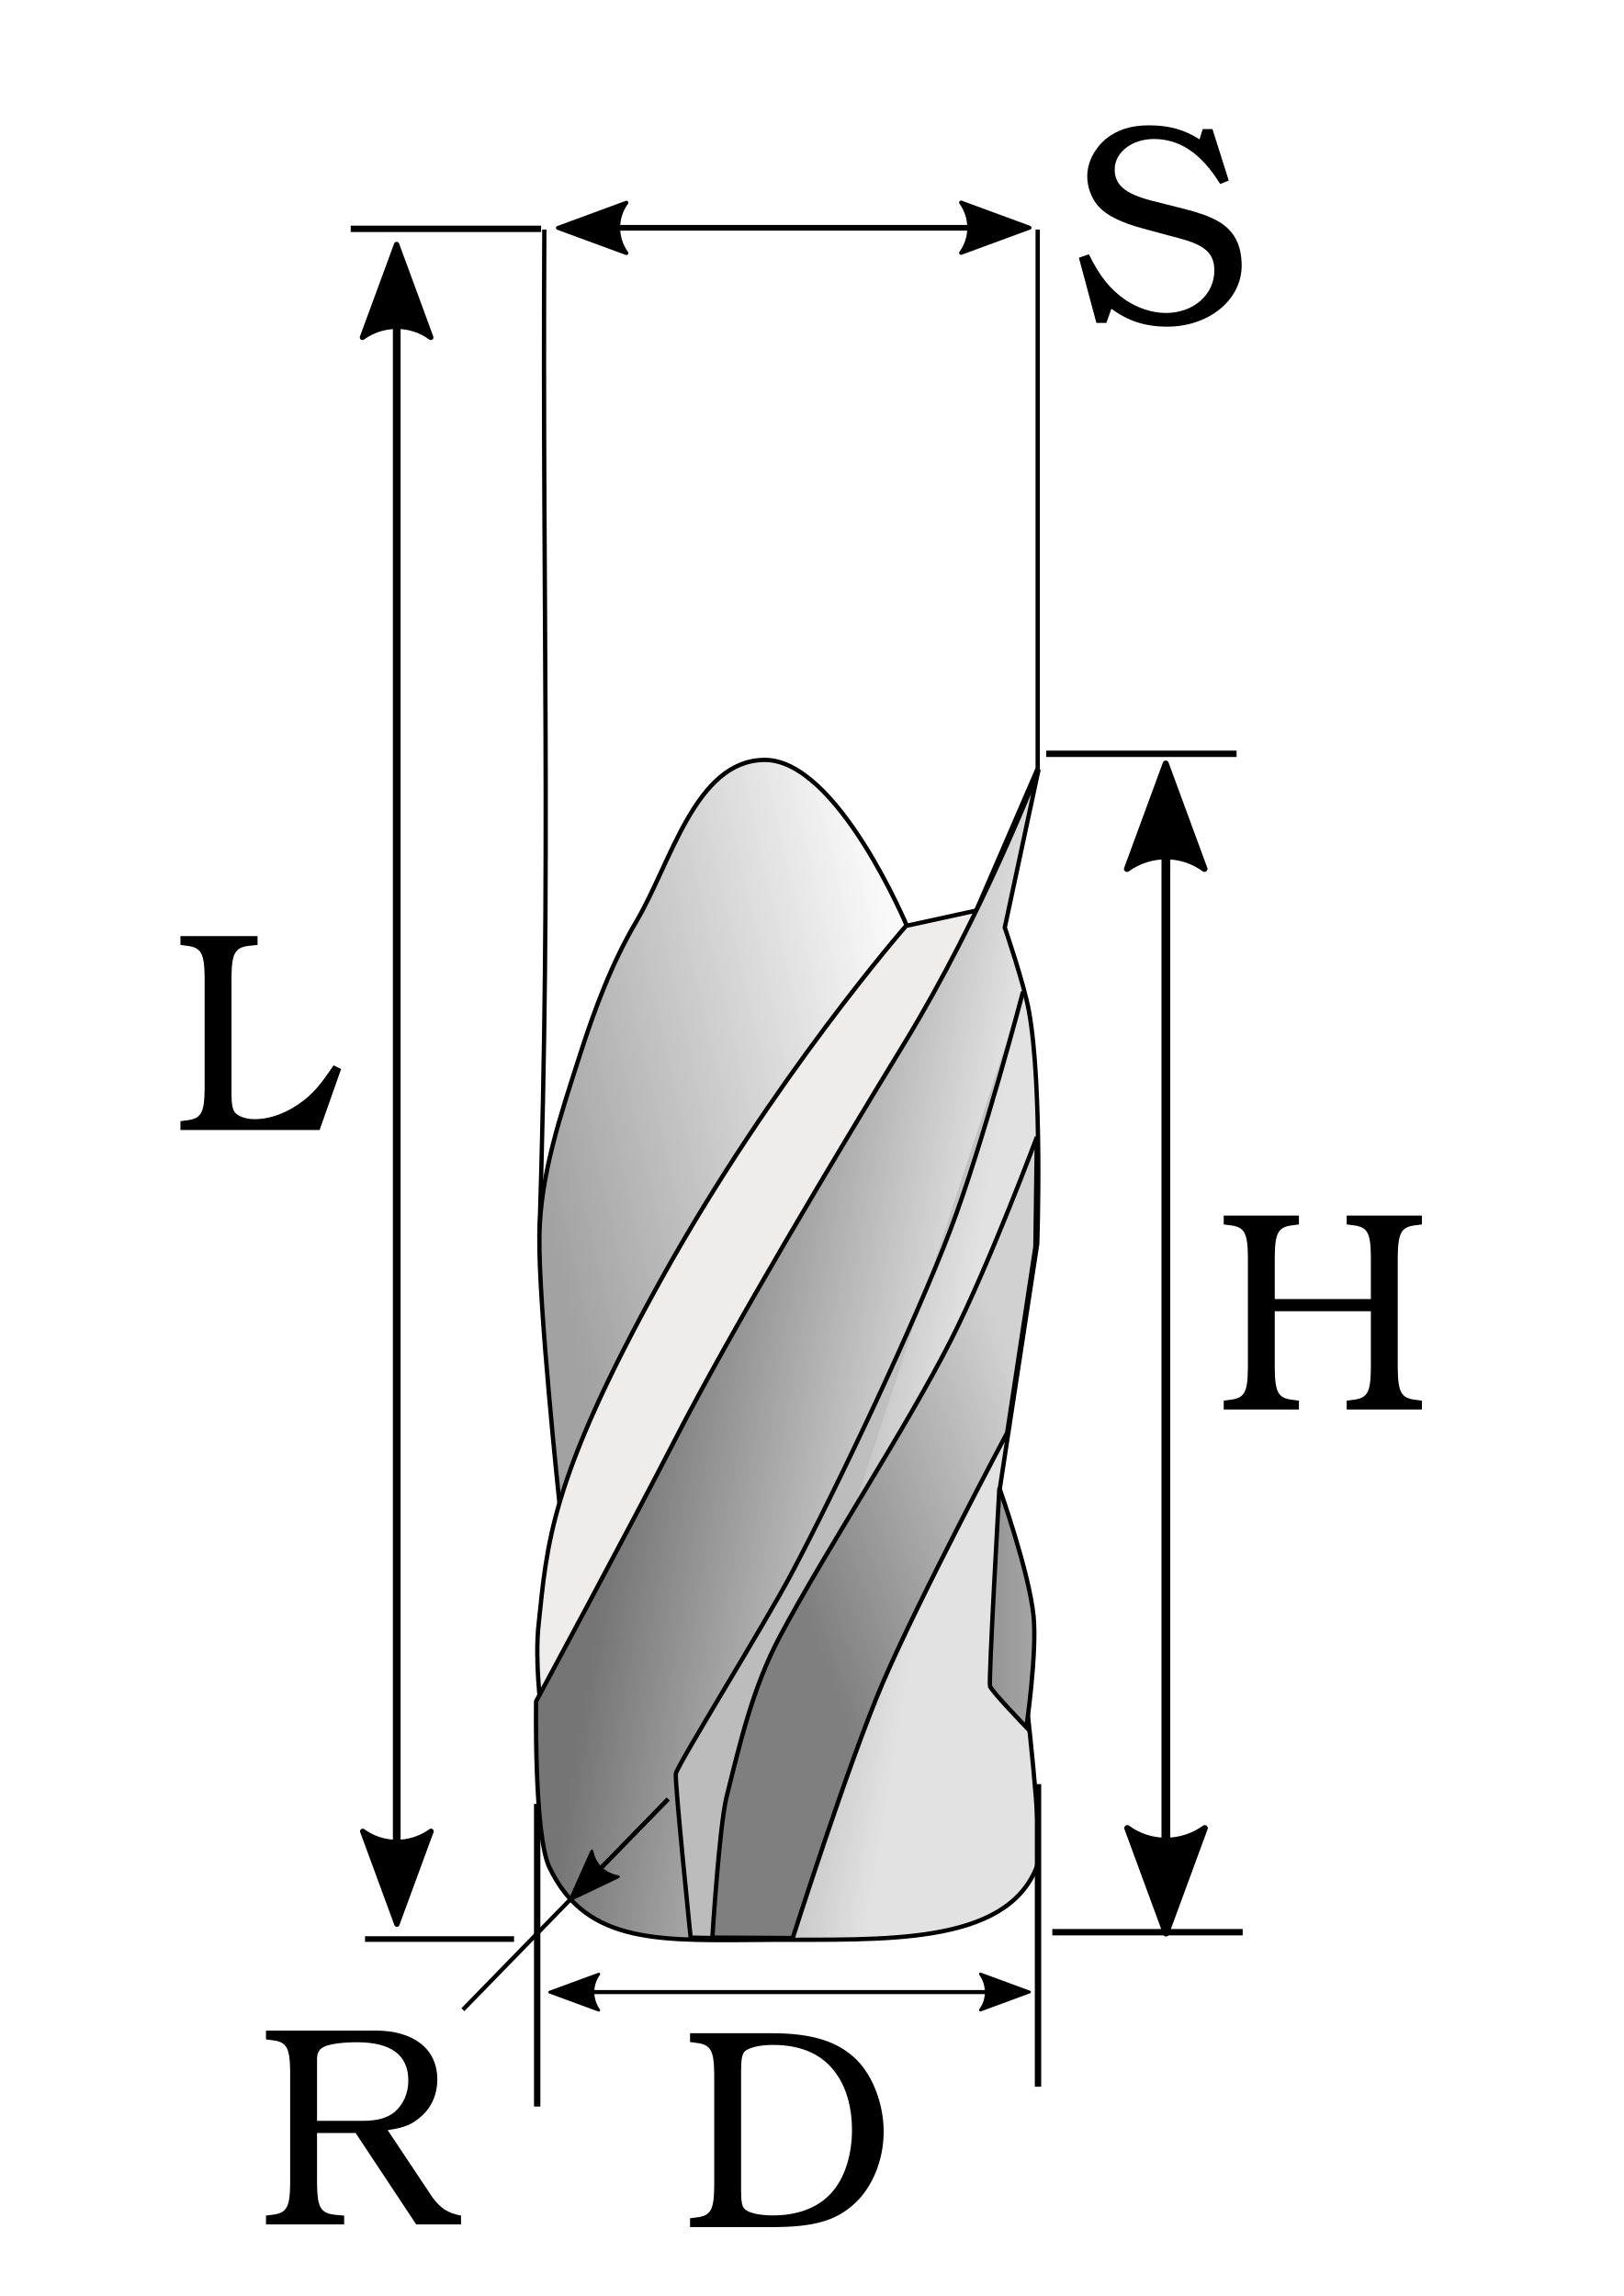
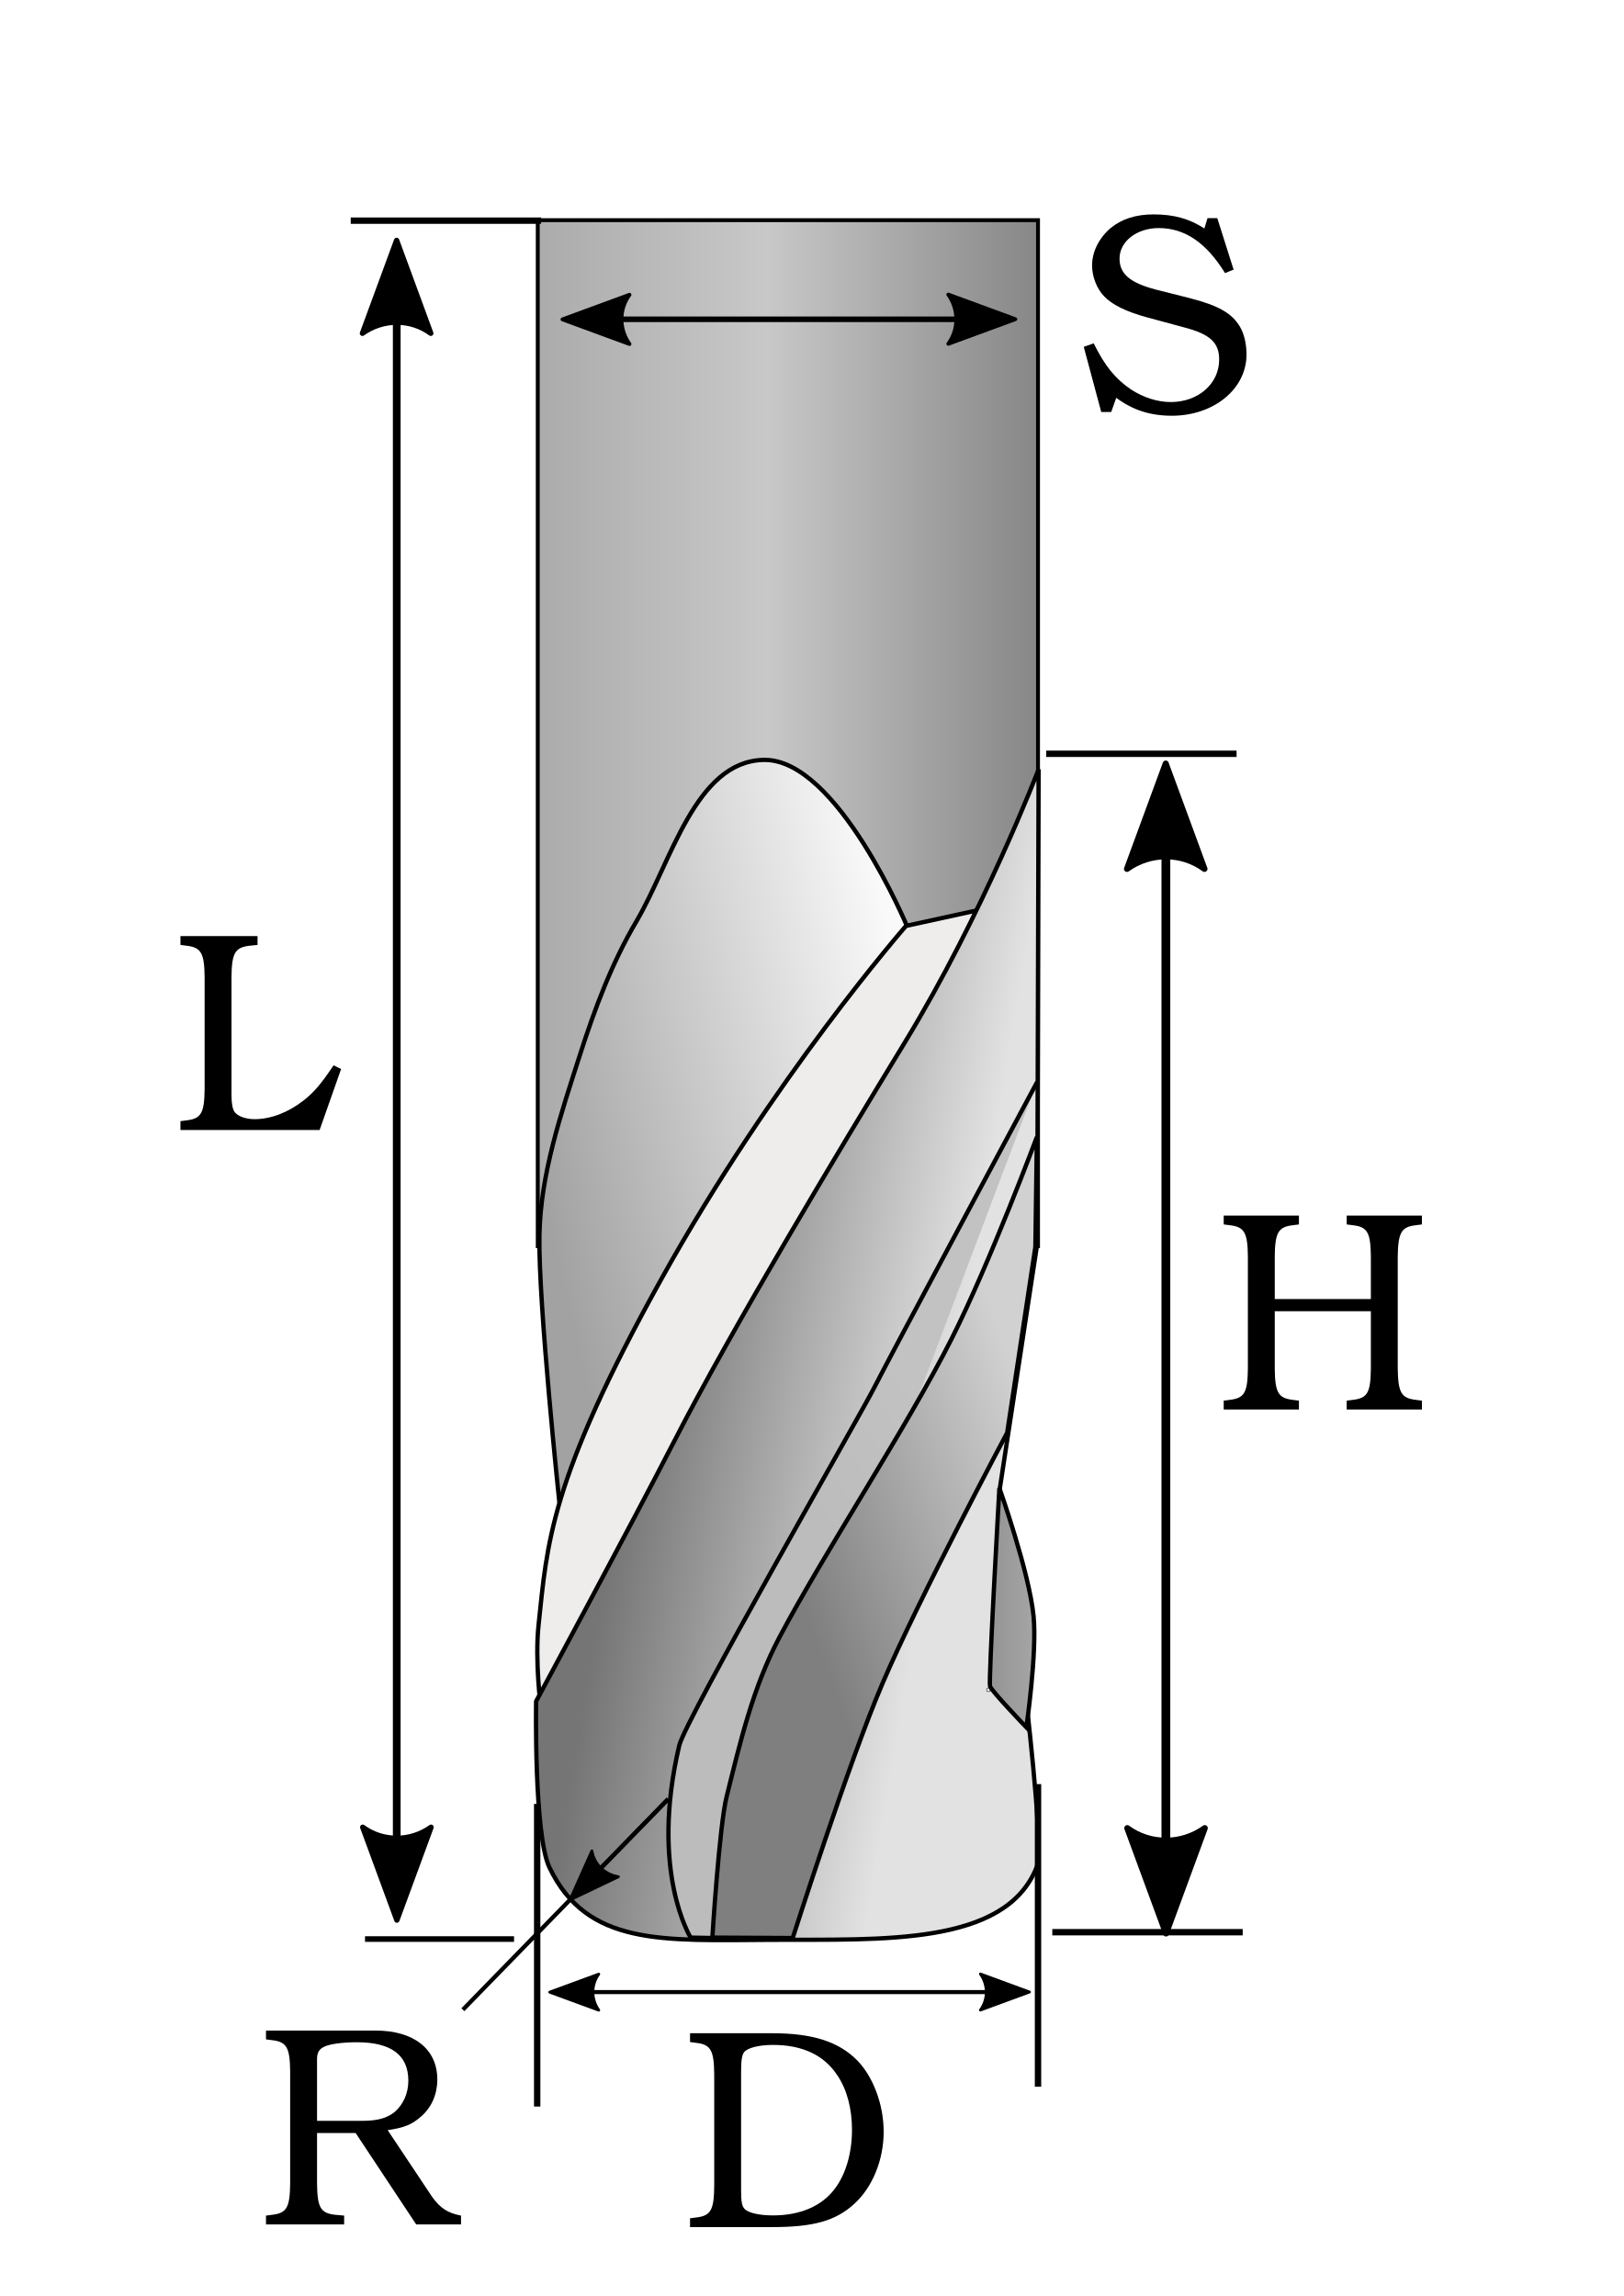
<svg xmlns="http://www.w3.org/2000/svg" xmlns:xlink="http://www.w3.org/1999/xlink" width="210mm" height="297mm" viewBox="0 0 210 297" version="1.1" id="svg5" xml:space="preserve">
  <defs id="defs2">
    <linearGradient id="linearGradient3234">
      <stop style="stop-color:#939393;stop-opacity:1;" offset="0" id="stop3230" />
      <stop style="stop-color:#a6a6a6;stop-opacity:1;" offset="1" id="stop3232" />
    </linearGradient>
    <linearGradient id="linearGradient3197">
      <stop style="stop-color:#c2c2c2;stop-opacity:1;" offset="0" id="stop3193" />
      <stop style="stop-color:#bcbcbc;stop-opacity:1;" offset="1" id="stop3195" />
    </linearGradient>
    <linearGradient id="linearGradient3164">
      <stop style="stop-color:#7f7f7f;stop-opacity:1;" offset="0" id="stop3160" />
      <stop style="stop-color:#d1d1d1;stop-opacity:1;" offset="1" id="stop3162" />
    </linearGradient>
    <linearGradient id="linearGradient2387">
      <stop style="stop-color:#757575;stop-opacity:1;" offset="0" id="stop2383" />
      <stop style="stop-color:#e2e2e2;stop-opacity:1;" offset="1" id="stop2385" />
    </linearGradient>
    <linearGradient id="linearGradient1597">
      <stop style="stop-color:#a2a2a2;stop-opacity:1;" offset="0" id="stop1593" />
      <stop style="stop-color:#f9f9f9;stop-opacity:1;" offset="1" id="stop1595" />
    </linearGradient>
-     <linearGradient xlink:href="#linearGradient1597" id="linearGradient1599" x1="87.436" y1="79.357" x2="111.229" y2="73.904" gradientUnits="userSpaceOnUse" />
-     <linearGradient xlink:href="#linearGradient2387" id="linearGradient2389" x1="96.293" y1="98.227" x2="115.444" y2="101.376" gradientUnits="userSpaceOnUse" />
-     <linearGradient xlink:href="#linearGradient3164" id="linearGradient3166" x1="105.298" y1="113.64" x2="121.385" y2="107.85" gradientUnits="userSpaceOnUse" />
-     <linearGradient xlink:href="#linearGradient3197" id="linearGradient3199" x1="114.565" y1="99.303" x2="106.6" y2="108.478" gradientUnits="userSpaceOnUse" />
-     <linearGradient xlink:href="#linearGradient3234" id="linearGradient3236" x1="117.317" y1="115.817" x2="120.314" y2="115.817" gradientUnits="userSpaceOnUse" />
+     <linearGradient xlink:href="#linearGradient1597" id="linearGradient1599" x1="87.436" y1="79.357" x2="111.229" y2="73.904" gradientUnits="userSpaceOnUse" gradientTransform="matrix(2.103853,0,0,2.103853,-119.0724,-35.438)" />
+     <linearGradient xlink:href="#linearGradient2387" id="linearGradient2389" x1="96.293" y1="98.227" x2="115.444" y2="101.376" gradientUnits="userSpaceOnUse" gradientTransform="matrix(2.103853,0,0,2.103853,-119.0724,-35.438)" />
+     <linearGradient xlink:href="#linearGradient3164" id="linearGradient3166" x1="105.298" y1="113.64" x2="121.385" y2="107.85" gradientUnits="userSpaceOnUse" gradientTransform="matrix(2.103853,0,0,2.103853,-119.0724,-35.438)" />
+     <linearGradient xlink:href="#linearGradient3197" id="linearGradient3199" x1="113.281" y1="102.622" x2="105.231" y2="108.071" gradientUnits="userSpaceOnUse" gradientTransform="matrix(2.103853,0,0,2.103853,-119.0724,-35.438)" />
+     <linearGradient xlink:href="#linearGradient3234" id="linearGradient3236" x1="117.317" y1="115.817" x2="120.314" y2="115.817" gradientUnits="userSpaceOnUse" gradientTransform="matrix(2.103853,0,0,2.103853,-119.0724,-35.438)" />
    <marker style="overflow:visible" id="marker1181-3" refX="0" refY="0" orient="auto">
      <path transform="matrix(1.1,0,0,1.1,1.1,0)" d="M 8.719,4.034 -2.207,0.016 8.719,-4.002 c -1.745,2.372 -1.735,5.617 -6e-7,8.035 z" style="fill:#000000;fill-opacity:1;fill-rule:evenodd;stroke:#000000;stroke-width:0.625;stroke-linejoin:round;stroke-opacity:1" id="path1179-6" />
    </marker>
    <marker style="overflow:visible" id="marker1185-7" refX="0" refY="0" orient="auto">
      <path transform="matrix(-1.1,0,0,-1.1,-1.1,0)" d="M 8.719,4.034 -2.207,0.016 8.719,-4.002 c -1.745,2.372 -1.735,5.617 -6e-7,8.035 z" style="fill:#000000;fill-opacity:1;fill-rule:evenodd;stroke:#000000;stroke-width:0.625;stroke-linejoin:round;stroke-opacity:1" id="path1183-5" />
    </marker>
    <marker style="overflow:visible" id="marker1181-3-6" refX="0" refY="0" orient="auto">
      <path transform="matrix(1.1,0,0,1.1,1.1,0)" d="M 8.719,4.034 -2.207,0.016 8.719,-4.002 c -1.745,2.372 -1.735,5.617 -6e-7,8.035 z" style="fill:#000000;fill-opacity:1;fill-rule:evenodd;stroke:#000000;stroke-width:0.625;stroke-linejoin:round;stroke-opacity:1" id="path1179-6-7" />
    </marker>
    <marker style="overflow:visible" id="marker1185-7-5" refX="0" refY="0" orient="auto">
      <path transform="matrix(-1.1,0,0,-1.1,-1.1,0)" d="M 8.719,4.034 -2.207,0.016 8.719,-4.002 c -1.745,2.372 -1.735,5.617 -6e-7,8.035 z" style="fill:#000000;fill-opacity:1;fill-rule:evenodd;stroke:#000000;stroke-width:0.625;stroke-linejoin:round;stroke-opacity:1" id="path1183-5-3" />
    </marker>
    <marker style="overflow:visible" id="Arrow2Lstart-3" refX="0" refY="0" orient="auto">
      <path transform="matrix(1.1,0,0,1.1,1.1,0)" d="M 8.719,4.034 -2.207,0.016 8.719,-4.002 c -1.745,2.372 -1.735,5.617 -6e-7,8.035 z" style="fill:#000000;fill-opacity:1;fill-rule:evenodd;stroke:#000000;stroke-width:0.625;stroke-linejoin:round;stroke-opacity:1" id="path917-5" />
    </marker>
    <marker style="overflow:visible" id="Arrow2Lend-6" refX="0" refY="0" orient="auto">
      <path transform="matrix(-1.1,0,0,-1.1,-1.1,0)" d="M 8.719,4.034 -2.207,0.016 8.719,-4.002 c -1.745,2.372 -1.735,5.617 -6e-7,8.035 z" style="fill:#000000;fill-opacity:1;fill-rule:evenodd;stroke:#000000;stroke-width:0.625;stroke-linejoin:round;stroke-opacity:1" id="path920-2" />
    </marker>
    <marker style="overflow:visible" id="marker1181" refX="0" refY="0" orient="auto">
      <path transform="matrix(1.1,0,0,1.1,1.1,0)" d="M 8.719,4.034 -2.207,0.016 8.719,-4.002 c -1.745,2.372 -1.735,5.617 -6e-7,8.035 z" style="fill:#000000;fill-opacity:1;fill-rule:evenodd;stroke:#000000;stroke-width:0.625;stroke-linejoin:round;stroke-opacity:1" id="path1179" />
    </marker>
    <marker style="overflow:visible" id="marker1185" refX="0" refY="0" orient="auto">
      <path transform="matrix(-1.1,0,0,-1.1,-1.1,0)" d="M 8.719,4.034 -2.207,0.016 8.719,-4.002 c -1.745,2.372 -1.735,5.617 -6e-7,8.035 z" style="fill:#000000;fill-opacity:1;fill-rule:evenodd;stroke:#000000;stroke-width:0.625;stroke-linejoin:round;stroke-opacity:1" id="path1183" />
    </marker>
    <marker style="overflow:visible" id="marker1173" refX="0" refY="0" orient="auto">
      <path transform="matrix(1.1,0,0,1.1,1.1,0)" d="M 8.719,4.034 -2.207,0.016 8.719,-4.002 c -1.745,2.372 -1.735,5.617 -6e-7,8.035 z" style="fill:#000000;fill-opacity:1;fill-rule:evenodd;stroke:#000000;stroke-width:0.625;stroke-linejoin:round;stroke-opacity:1" id="path1171" />
    </marker>
    <marker style="overflow:visible" id="marker1177" refX="0" refY="0" orient="auto">
      <path transform="matrix(-1.1,0,0,-1.1,-1.1,0)" d="M 8.719,4.034 -2.207,0.016 8.719,-4.002 c -1.745,2.372 -1.735,5.617 -6e-7,8.035 z" style="fill:#000000;fill-opacity:1;fill-rule:evenodd;stroke:#000000;stroke-width:0.625;stroke-linejoin:round;stroke-opacity:1" id="path1175" />
    </marker>
    <marker style="overflow:visible" id="Arrow2Lstart" refX="0" refY="0" orient="auto">
      <path transform="matrix(1.1,0,0,1.1,1.1,0)" d="M 8.719,4.034 -2.207,0.016 8.719,-4.002 c -1.745,2.372 -1.735,5.617 -6e-7,8.035 z" style="fill:#000000;fill-opacity:1;fill-rule:evenodd;stroke:#000000;stroke-width:0.625;stroke-linejoin:round;stroke-opacity:1" id="path917" />
    </marker>
    <marker style="overflow:visible" id="Arrow2Lend" refX="0" refY="0" orient="auto">
      <path transform="matrix(-1.1,0,0,-1.1,-1.1,0)" d="M 8.719,4.034 -2.207,0.016 8.719,-4.002 c -1.745,2.372 -1.735,5.617 -6e-7,8.035 z" style="fill:#000000;fill-opacity:1;fill-rule:evenodd;stroke:#000000;stroke-width:0.625;stroke-linejoin:round;stroke-opacity:1" id="path920" />
    </marker>
    <marker style="overflow:visible" id="Arrow2Lstart-5" refX="0" refY="0" orient="auto">
      <path transform="matrix(1.1,0,0,1.1,1.1,0)" d="M 8.719,4.034 -2.207,0.016 8.719,-4.002 c -1.745,2.372 -1.735,5.617 -6e-7,8.035 z" style="fill:#000000;fill-opacity:1;fill-rule:evenodd;stroke:#000000;stroke-width:0.625;stroke-linejoin:round;stroke-opacity:1" id="path917-3" />
    </marker>
    <marker style="overflow:visible" id="Arrow2Lend-5" refX="0" refY="0" orient="auto">
      <path transform="matrix(-1.1,0,0,-1.1,-1.1,0)" d="M 8.719,4.034 -2.207,0.016 8.719,-4.002 c -1.745,2.372 -1.735,5.617 -6e-7,8.035 z" style="fill:#000000;fill-opacity:1;fill-rule:evenodd;stroke:#000000;stroke-width:0.625;stroke-linejoin:round;stroke-opacity:1" id="path920-6" />
    </marker>
+     <linearGradient xlink:href="#linearGradient12" id="linearGradient13" x1="69.705" y1="103.071" x2="134.928" y2="103.071" gradientUnits="userSpaceOnUse" gradientTransform="matrix(0.9970465,0,0,1.082342,-0.2797664,-12.03352)" />
+     <linearGradient id="linearGradient12">
+       <stop style="stop-color:#ababab;stop-opacity:1;" offset="0" id="stop12" />
+       <stop style="stop-color:#c8c8c8;stop-opacity:1;" offset="0.461" id="stop14" />
+       <stop style="stop-color:#878787;stop-opacity:1;" offset="1" id="stop13" />
+     </linearGradient>
  </defs>
  <g id="layer1">
-     <g id="g8077" transform="matrix(2.103853,0,0,2.103853,-119.0724,-35.438)">
-       <path style="fill:none;fill-opacity:1;stroke:#000000;stroke-width:0.265px;stroke-linecap:butt;stroke-linejoin:miter;stroke-opacity:1" d="m 89.757,92.836 c 0.735,-23.183 0.176,-37.969 0.303,-61.879 m 30.33,0 v 33.134 l -3.873,8.954" id="path2327" />
-       <path style="fill:url(#linearGradient1599);fill-opacity:1;stroke:#000000;stroke-width:0.265px;stroke-linecap:butt;stroke-linejoin:miter;stroke-opacity:1" d="m 90.988,109.252 c 0,0 -1.301,-12.27 -1.231,-16.443 0.063,-3.785 1.329,-7.476 2.484,-11.081 0.908,-2.834 1.96,-5.662 3.474,-8.225 2.145,-3.631 3.614,-9.849 7.83,-9.936 4.531,-0.094 8.852,10.319 8.852,10.319" id="path718" />
-       <path style="fill:#efecec;fill-opacity:1;stroke:#000000;stroke-width:0.265px;stroke-linecap:butt;stroke-linejoin:miter;stroke-opacity:1" d="m 89.844,121.818 c 0,0 -0.375,-2.854 -0.138,-5.073 0.53,-4.964 0.651,-8.842 7.539,-21.245 6.887,-12.403 15.05,-21.727 15.05,-21.727 l 4.456,-0.974" id="path716" />
-       <path style="fill:url(#linearGradient2389);fill-opacity:1;stroke:#000000;stroke-width:0.265px;stroke-linecap:butt;stroke-linejoin:miter;stroke-opacity:1" d="m 98.009,105.527 c -2.556,4.983 -8.455,15.921 -8.455,15.921 0,0 -0.139,8.21 0.818,10.211 2.319,4.849 6.938,4.491 13.68,4.454 6.741,-0.036 14.333,0.394 16.27,-4.454 0.722,-1.806 -2.278,-23.182 -2.278,-23.182 l 2.317,-15.158 c 0,0 0.337,-9.604 -0.508,-14.298 -0.308,-1.71 -1.487,-5.148 -1.487,-5.148 l 2.079,-9.725 c 0,0 -3.368,8.825 -8.245,16.825 -4.12,6.757 -10.579,17.512 -14.191,24.554 z" id="path726" />
-       <path style="fill:url(#linearGradient3199);fill-opacity:1;stroke:#000000;stroke-width:0.265px;stroke-linecap:butt;stroke-linejoin:miter;stroke-opacity:1" d="m 119.488,77.813 c 0,0 -2.452,9.355 -4.476,14.674 -2.157,5.668 -6.932,15.777 -9.773,21.135 -1.638,3.09 -6.943,11.646 -7.093,12.266 -0.09,0.371 0.909,10.09 0.909,10.09 l 1.405,0.028" id="path728-3" />
-       <path style="fill:url(#linearGradient3236);fill-opacity:1;stroke:#000000;stroke-width:0.265px;stroke-linecap:butt;stroke-linejoin:miter;stroke-opacity:1" d="m 118.035,108.343 c 0,0 -0.679,11.906 -0.575,12.186 0.122,0.328 2.233,2.52 2.233,2.52 0,0 0.666,-4.566 0.442,-6.839 -0.266,-2.701 -2.1,-7.867 -2.1,-7.867 z" id="path732" />
-       <path style="fill:url(#linearGradient3166);fill-opacity:1;stroke:#000000;stroke-width:0.265px;stroke-linecap:butt;stroke-linejoin:miter;stroke-opacity:1" d="m 100.389,135.977 c 0,0 0.427,-6.855 0.877,-8.663 0.844,-3.394 1.619,-6.729 3.257,-9.819 2.841,-5.358 7.809,-12.856 10.573,-18.331 2.362,-4.68 5.243,-12.412 5.243,-12.412 l -0.092,6.766 -1.733,11.416 c 0,0 -5.403,10.133 -7.665,15.415 -2.077,4.851 -5.519,15.655 -5.519,15.655 z" id="path728" />
-       <circle id="path948" style="fill:#e33636;stroke:#000000;stroke-width:0.265" cx="117.361" cy="120.743" r="0" />
-       <circle id="path950" style="fill:#e33636;stroke:#000000;stroke-width:0.265" cx="119.818" cy="122.597" r="0" />
-     </g>
+     <rect style="fill:url(#linearGradient13);stroke:#000000;stroke-width:0.505;stroke-dasharray:none;stroke-opacity:1" id="rect11" width="64.699" height="132.719" x="69.551" y="28.48" ry="0" />
+     <path style="fill:url(#linearGradient1599);fill-opacity:1;stroke:#000000;stroke-width:0.557px;stroke-linecap:butt;stroke-linejoin:miter;stroke-opacity:1" d="m 72.353,194.412 c 0,0 -2.737,-25.814 -2.59,-34.593 0.134,-7.963 2.795,-15.729 5.226,-23.314 1.91,-5.963 4.124,-11.913 7.309,-17.304 4.512,-7.639 7.604,-20.72 16.474,-20.904 9.532,-0.198 18.624,21.709 18.624,21.709" id="path718" />
+     <path style="fill:#efecec;fill-opacity:1;stroke:#000000;stroke-width:0.557px;stroke-linecap:butt;stroke-linejoin:miter;stroke-opacity:1" d="m 69.947,220.849 c 0,0 -0.788,-6.003 -0.29,-10.673 1.114,-10.444 1.371,-18.602 15.861,-44.696 14.49,-26.094 31.663,-45.71 31.663,-45.71 l 9.375,-2.049" id="path716" />
+     <path style="fill:url(#linearGradient2389);fill-opacity:1;stroke:#000000;stroke-width:0.557px;stroke-linecap:butt;stroke-linejoin:miter;stroke-opacity:1" d="m 87.124,186.575 c -5.378,10.484 -17.787,33.496 -17.787,33.496 0,0 -0.292,17.273 1.72,21.483 4.878,10.203 14.598,9.448 28.781,9.371 14.183,-0.076 30.154,0.829 34.229,-9.371 1.518,-3.8 -4.792,-48.771 -4.792,-48.771 l 4.875,-31.891 0.177,-61.371 c 0,0 -7.086,18.568 -17.347,35.396 -8.667,14.216 -22.258,36.843 -29.857,51.658 z" id="path726" />
+     <path style="fill:url(#linearGradient3199);fill-opacity:1;stroke:#000000;stroke-width:0.557px;stroke-linecap:butt;stroke-linejoin:miter;stroke-opacity:1" d="m 134.14,139.957 c 0,0 -19.414,36.219 -21.058,39.509 -1.644,3.291 -24.429,42.924 -25.228,46.31 -3.858,16.358 1.472,24.861 1.472,24.861 l 2.955,0.059" id="path728-3" />
+     <path style="fill:url(#linearGradient3236);fill-opacity:1;stroke:#000000;stroke-width:0.557px;stroke-linecap:butt;stroke-linejoin:miter;stroke-opacity:1" d="m 129.256,192.5 c 0,0 -1.429,25.049 -1.21,25.637 0.256,0.689 4.698,5.303 4.698,5.303 0,0 1.401,-9.605 0.93,-14.388 -0.56,-5.683 -4.418,-16.552 -4.418,-16.552 z" id="path732" />
+     <path style="fill:url(#linearGradient3166);fill-opacity:1;stroke:#000000;stroke-width:0.557px;stroke-linecap:butt;stroke-linejoin:miter;stroke-opacity:1" d="m 92.131,250.638 c 0,0 0.899,-14.421 1.845,-18.226 1.776,-7.14 3.406,-14.157 6.852,-20.658 5.976,-11.272 16.428,-27.046 22.243,-38.565 4.97,-9.845 11.031,-26.112 11.031,-26.112 l -0.194,14.236 -3.647,24.017 c 0,0 -11.368,21.319 -16.126,32.431 -4.37,10.205 -11.612,32.935 -11.612,32.935 z" id="path728" />
+     <circle id="path948" style="fill:#e33636;stroke:#000000;stroke-width:0.557" cx="127.839" cy="218.588" r="0.001" />
+     <circle id="path950" style="fill:#e33636;stroke:#000000;stroke-width:0.557" cx="133.006" cy="222.489" r="0.001" />
    <path id="path4538-5" d="m 134.251,269.931 v -39.147" style="fill:none;stroke:#000000;stroke-width:0.824;stroke-linecap:butt;stroke-linejoin:miter;stroke-miterlimit:4;stroke-dasharray:none;stroke-opacity:1" />
-     <path id="path4542-3" d="M 73.133,29.467 H 132.177" style="fill:none;stroke:#000000;stroke-width:0.737;stroke-linecap:butt;stroke-linejoin:miter;stroke-miterlimit:4;stroke-dasharray:none;stroke-opacity:1;marker-start:url(#marker1181);marker-end:url(#marker1185)" />
+     <path id="path4542-3" d="M 73.706,41.302 H 130.358" style="fill:none;stroke:#000000;stroke-width:0.721;stroke-linecap:butt;stroke-linejoin:miter;stroke-miterlimit:4;stroke-dasharray:none;stroke-opacity:1;marker-start:url(#marker1181);marker-end:url(#marker1185)" />
    <path id="path4548" d="M 71.796,257.687 H 132.446" style="fill:none;stroke:#000000;stroke-width:0.528;stroke-linecap:butt;stroke-linejoin:miter;stroke-miterlimit:4;stroke-dasharray:none;stroke-opacity:1;marker-start:url(#marker1173);marker-end:url(#marker1177)" />
-     <text transform="scale(0.9713161,1.029531)" id="shank_diameter" y="40.574" x="142.662" style="font-style:normal;font-variant:normal;font-weight:normal;font-stretch:normal;font-size:35.771px;line-height:1.25;font-family:'URW Bookman L';-inkscape-font-specification:'URW Bookman L, Normal';font-variant-ligatures:normal;font-variant-caps:normal;font-variant-numeric:normal;font-feature-settings:normal;text-align:start;letter-spacing:0px;word-spacing:0px;writing-mode:lr-tb;text-anchor:start;fill:#000000;fill-opacity:1;stroke:none;stroke-width:3.354" xml:space="preserve">
-       <tspan style="font-style:normal;font-variant:normal;font-weight:normal;font-stretch:normal;font-size:35.771px;font-family:'URW Bookman L';-inkscape-font-specification:'URW Bookman L, Normal';font-variant-ligatures:normal;font-variant-caps:normal;font-variant-numeric:normal;font-feature-settings:normal;text-align:start;writing-mode:lr-tb;text-anchor:start;stroke-width:3.354" y="40.574" x="142.662" id="tspan5678">S</tspan>
+     <text transform="scale(0.9713161,1.029531)" id="shank_diameter" y="51.767" x="143.303" style="font-style:normal;font-variant:normal;font-weight:normal;font-stretch:normal;font-size:35.771px;line-height:1.25;font-family:'URW Bookman L';-inkscape-font-specification:'URW Bookman L, Normal';font-variant-ligatures:normal;font-variant-caps:normal;font-variant-numeric:normal;font-feature-settings:normal;text-align:start;letter-spacing:0px;word-spacing:0px;writing-mode:lr-tb;text-anchor:start;fill:#000000;fill-opacity:1;stroke:none;stroke-width:3.354" xml:space="preserve">
+       <tspan style="font-style:normal;font-variant:normal;font-weight:normal;font-stretch:normal;font-size:35.771px;font-family:'URW Bookman L';-inkscape-font-specification:'URW Bookman L, Normal';font-variant-ligatures:normal;font-variant-caps:normal;font-variant-numeric:normal;font-feature-settings:normal;text-align:start;writing-mode:lr-tb;text-anchor:start;stroke-width:3.354" y="51.767" x="143.303" id="tspan5678">S</tspan>
    </text>
    <text transform="scale(0.9713161,1.029531)" id="diameter" y="279.824" x="90.773" style="font-style:normal;font-variant:normal;font-weight:normal;font-stretch:normal;font-size:35.771px;line-height:1.25;font-family:'URW Bookman L';-inkscape-font-specification:'URW Bookman L, Normal';font-variant-ligatures:normal;font-variant-caps:normal;font-variant-numeric:normal;font-feature-settings:normal;text-align:start;letter-spacing:0px;word-spacing:0px;writing-mode:lr-tb;text-anchor:start;fill:#000000;fill-opacity:1;stroke:none;stroke-width:3.354" xml:space="preserve">
      <tspan style="font-style:normal;font-variant:normal;font-weight:normal;font-stretch:normal;font-size:35.771px;font-family:'URW Bookman L';-inkscape-font-specification:'URW Bookman L, Normal';font-variant-ligatures:normal;font-variant-caps:normal;font-variant-numeric:normal;font-feature-settings:normal;text-align:start;writing-mode:lr-tb;text-anchor:start;stroke-width:3.354" y="279.824" x="90.773" id="tspan5690">D</tspan>
    </text>
    <text transform="scale(0.9713161,1.029531)" id="cutting_edge_height" y="177.095" x="161.833" style="font-style:normal;font-variant:normal;font-weight:normal;font-stretch:normal;font-size:35.771px;line-height:1.25;font-family:'URW Bookman L';-inkscape-font-specification:'URW Bookman L, Normal';font-variant-ligatures:normal;font-variant-caps:normal;font-variant-numeric:normal;font-feature-settings:normal;text-align:start;letter-spacing:0px;word-spacing:0px;writing-mode:lr-tb;text-anchor:start;fill:#000000;fill-opacity:1;stroke:none;stroke-width:3.354" xml:space="preserve">
      <tspan style="stroke-width:3.354" y="177.095" x="161.833" id="tspan10475">H</tspan>
      <tspan style="stroke-width:3.354" id="tspan895" y="221.808" x="161.833" />
    </text>
    <path id="path4538-8" d="m 69.476,272.492 v -39.147" style="fill:none;stroke:#000000;stroke-width:0.824;stroke-linecap:butt;stroke-linejoin:miter;stroke-miterlimit:4;stroke-dasharray:none;stroke-opacity:1" />
    <path id="path897-5" d="M 150.788,100.275 V 248.6" style="fill:none;stroke:#000000;stroke-width:1.134;stroke-linecap:butt;stroke-linejoin:miter;stroke-miterlimit:4;stroke-dasharray:none;stroke-opacity:1;marker-start:url(#Arrow2Lstart);marker-end:url(#Arrow2Lend)" />
    <path id="path1187-6" d="m 135.31,97.507 h 24.622" style="fill:none;stroke:#000000;stroke-width:0.824;stroke-linecap:butt;stroke-linejoin:miter;stroke-miterlimit:4;stroke-dasharray:none;stroke-opacity:1" />
    <path id="path1189" d="m 136.1,249.941 h 24.622" style="fill:none;stroke:#000000;stroke-width:0.824;stroke-linecap:butt;stroke-linejoin:miter;stroke-miterlimit:4;stroke-dasharray:none;stroke-opacity:1" />
    <path id="path4622" d="M 86.413,232.721 74.219,245.231" style="fill:none;stroke:#000000;stroke-width:0.541;stroke-linecap:butt;stroke-linejoin:miter;stroke-miterlimit:4;stroke-dasharray:none;stroke-opacity:1;marker-end:url(#marker1177)" />
    <text transform="scale(0.9713161,1.029531)" id="torus_radius" y="279.49" x="34.31" style="font-style:normal;font-variant:normal;font-weight:normal;font-stretch:normal;font-size:35.771px;line-height:1.25;font-family:'URW Bookman L';-inkscape-font-specification:'URW Bookman L, Normal';font-variant-ligatures:normal;font-variant-caps:normal;font-variant-numeric:normal;font-feature-settings:normal;text-align:start;letter-spacing:0px;word-spacing:0px;writing-mode:lr-tb;text-anchor:start;fill:#000000;fill-opacity:1;stroke:none;stroke-width:3.354" xml:space="preserve">
      <tspan style="font-style:normal;font-variant:normal;font-weight:normal;font-stretch:normal;font-size:35.771px;font-family:'URW Bookman L';-inkscape-font-specification:'URW Bookman L, Normal';font-variant-ligatures:normal;font-variant-caps:normal;font-variant-numeric:normal;font-feature-settings:normal;text-align:start;writing-mode:lr-tb;text-anchor:start;stroke-width:3.354" y="279.49" x="34.31" id="tspan4624">R</tspan>
    </text>
    <path id="path4732" d="M 86.413,232.721 59.864,259.966" style="fill:none;stroke:#000000;stroke-width:0.541;stroke-linecap:butt;stroke-linejoin:miter;stroke-miterlimit:4;stroke-dasharray:none;stroke-opacity:1" />
    <text transform="scale(0.9713161,1.029531)" id="length" y="141.976" x="22.919" style="font-style:normal;font-variant:normal;font-weight:normal;font-stretch:normal;font-size:35.771px;line-height:1.25;font-family:'URW Bookman L';-inkscape-font-specification:'URW Bookman L, Normal';font-variant-ligatures:normal;font-variant-caps:normal;font-variant-numeric:normal;font-feature-settings:normal;text-align:start;letter-spacing:0px;word-spacing:0px;writing-mode:lr-tb;text-anchor:start;fill:#000000;fill-opacity:1;stroke:none;stroke-width:3.354" xml:space="preserve">L</text>
-     <path id="path448" d="M 51.313,32.952 V 247.58" style="fill:none;stroke:#000000;stroke-width:1;stroke-linecap:butt;stroke-linejoin:miter;stroke-miterlimit:4;stroke-dasharray:none;stroke-opacity:1;marker-start:url(#Arrow2Lstart-5);marker-end:url(#Arrow2Lend-5)" />
-     <path id="path450" d="m 45.36,29.601 h 24.622" style="fill:none;stroke:#000000;stroke-width:0.824;stroke-linecap:butt;stroke-linejoin:miter;stroke-miterlimit:4;stroke-dasharray:none;stroke-opacity:1" />
+     <path id="path448" d="M 51.313,32.422 V 247.051" style="fill:none;stroke:#000000;stroke-width:1;stroke-linecap:butt;stroke-linejoin:miter;stroke-miterlimit:4;stroke-dasharray:none;stroke-opacity:1;marker-start:url(#Arrow2Lstart-5);marker-end:url(#Arrow2Lend-5)" />
+     <path id="path450" d="m 45.36,28.543 h 24.622" style="fill:none;stroke:#000000;stroke-width:0.824;stroke-linecap:butt;stroke-linejoin:miter;stroke-miterlimit:4;stroke-dasharray:none;stroke-opacity:1" />
    <path id="path452" d="M 47.208,250.827 H 66.484" style="fill:none;stroke:#000000;stroke-width:0.729;stroke-linecap:butt;stroke-linejoin:miter;stroke-miterlimit:4;stroke-dasharray:none;stroke-opacity:1" />
  </g>
</svg>
